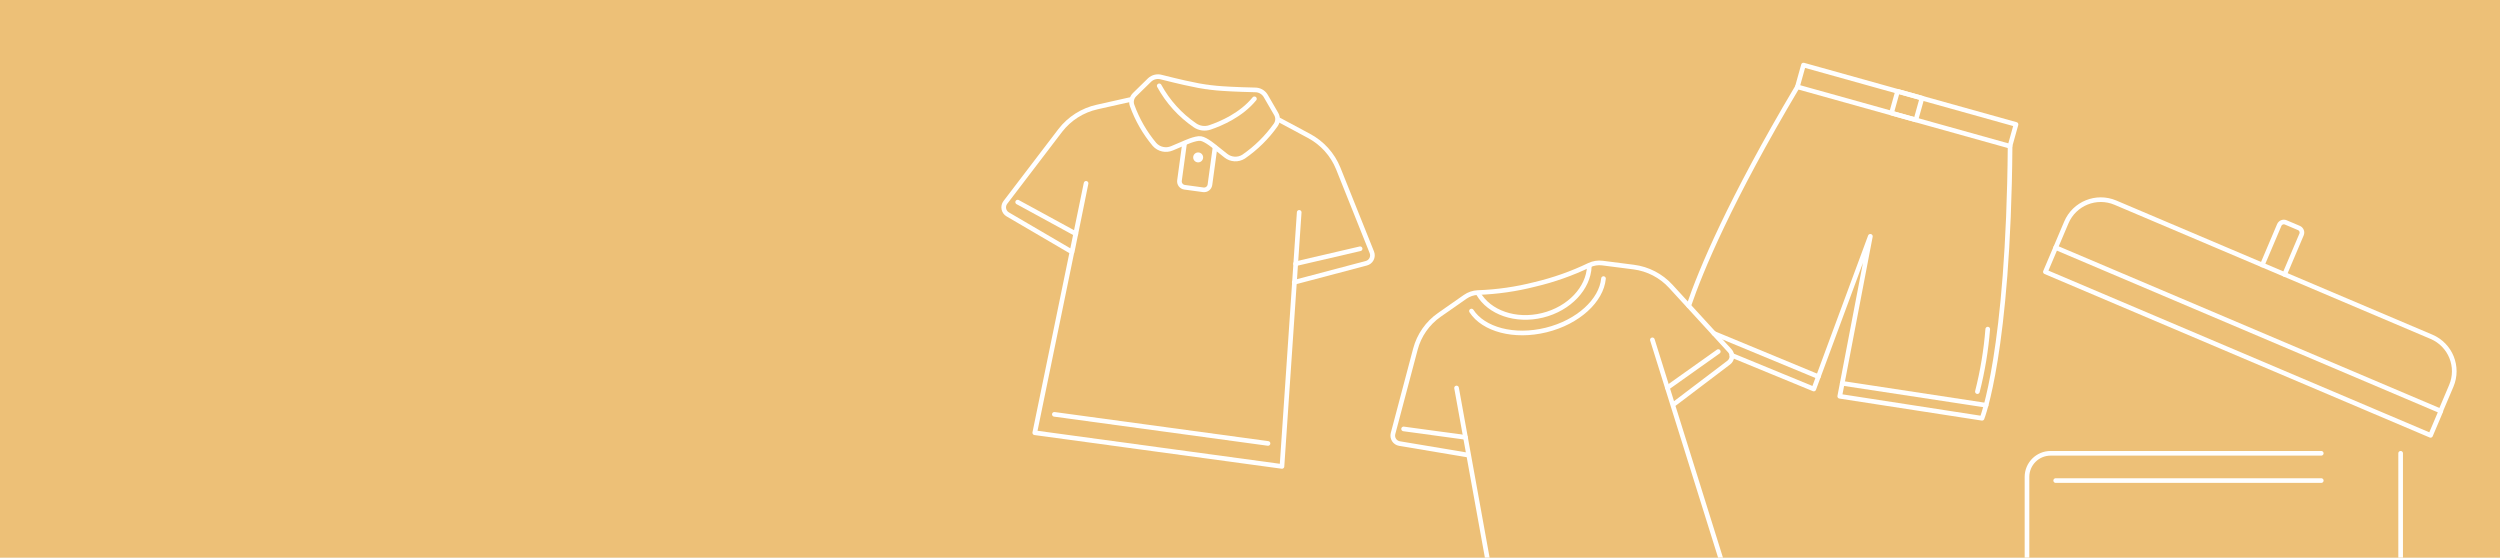
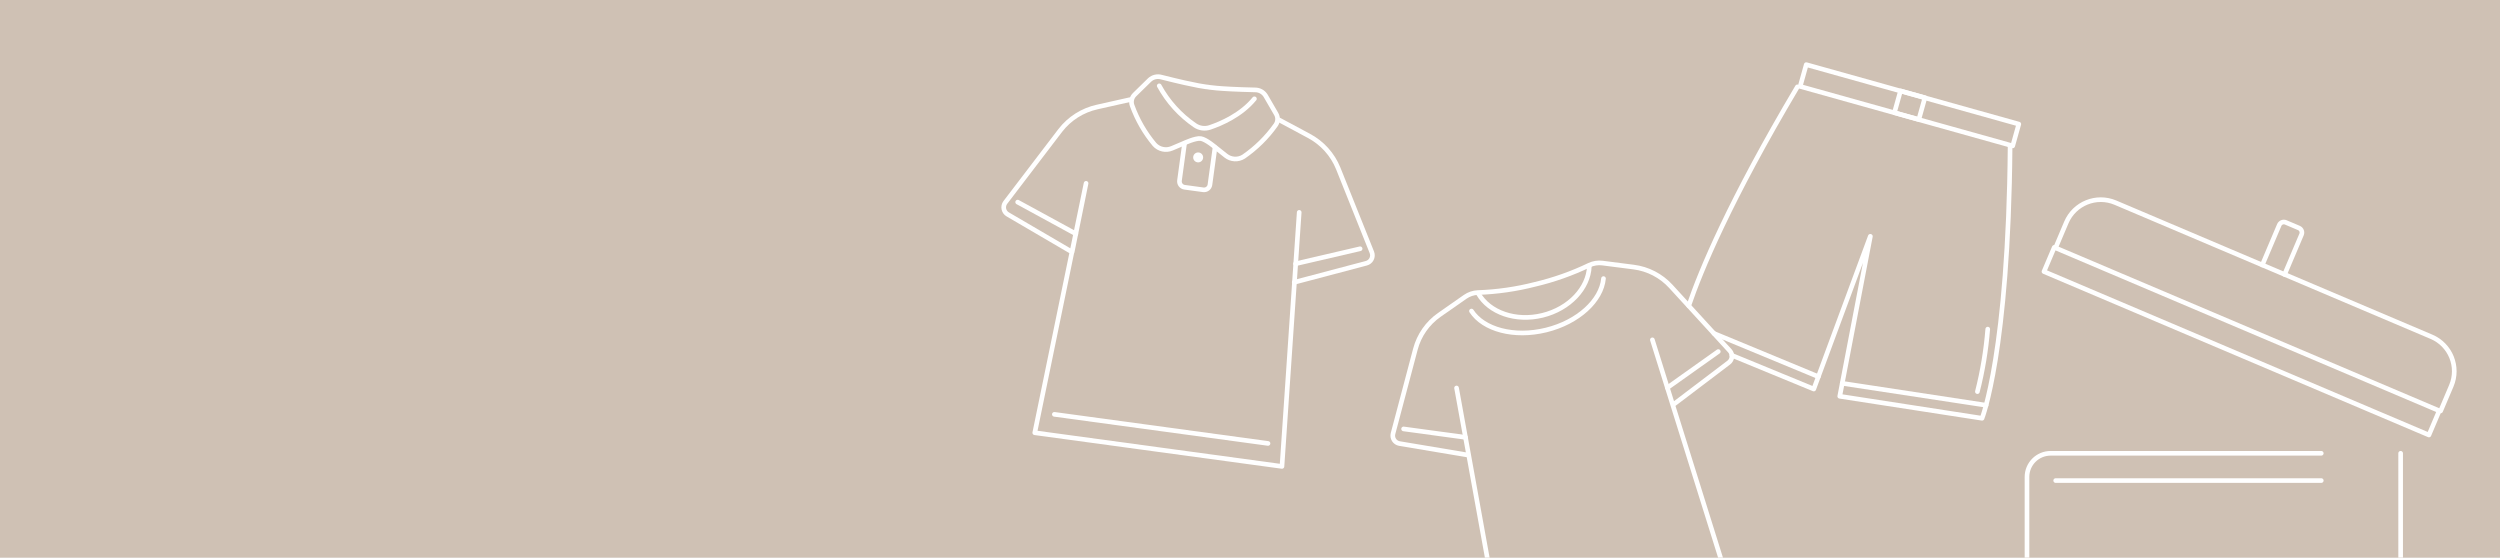
<svg xmlns="http://www.w3.org/2000/svg" width="538" height="120" viewBox="0 0 538 120">
  <defs>
-     <clipPath id="clip-path">
-       <rect id="사각형_522" data-name="사각형 522" width="393" height="120" transform="translate(144)" fill="#fff" stroke="#707070" stroke-width="1" />
+     <clipPath id="krav2yinva">
+       <path data-name="사각형 522" transform="translate(144)" style="stroke:#707070;fill:#fff" d="M0 0h393v120H0z" />
    </clipPath>
  </defs>
-   <g id="bg_disposal" transform="translate(2484 -2543)">
-     <g id="그룹_701" data-name="그룹 701" transform="translate(-2484 2543)">
-       <rect id="사각형_359" data-name="사각형 359" width="538" height="120" fill="#edc077" />
-     </g>
-     <g id="마스크_그룹_112" data-name="마스크 그룹 112" transform="translate(-2484 2543)" clip-path="url(#clip-path)">
-       <g id="그룹_1285" data-name="그룹 1285" transform="translate(-3267.778 1105.652)">
-         <g id="그룹_1280" data-name="그룹 1280">
-           <line id="선_558" data-name="선 558" x2="13.317" y2="1.814" transform="translate(3569.832 -1013.348)" fill="none" stroke="#fff" stroke-linecap="round" stroke-miterlimit="10" stroke-width="1" />
-           <path id="패스_373" data-name="패스 373" d="M3623.37-1032.519l16.7,53.376-24.442,6.01-24.442,6.01-9.957-55.034,2.616,14.458-14.909-2.5a1.733,1.733,0,0,1-1.378-2.151l4.817-18.174a13.073,13.073,0,0,1,5.148-7.365l5.556-3.881a5.134,5.134,0,0,1,2.725-.924,57.341,57.341,0,0,0,12.286-1.765,57.343,57.343,0,0,0,11.7-4.134,5.138,5.138,0,0,1,2.842-.445l6.722.863a13.069,13.069,0,0,1,7.977,4.138l12.7,13.867a1.733,1.733,0,0,1-.224,2.546l-12.047,9.132" fill="none" stroke="#fff" stroke-linecap="round" stroke-linejoin="round" stroke-width="1" />
-           <path id="패스_374" data-name="패스 374" d="M3612.85-1045.7c-.448,4.714-5.439,9.368-12.345,11.066s-13.485-.112-16.068-4.08" fill="none" stroke="#fff" stroke-linecap="round" stroke-miterlimit="10" stroke-width="1" />
-           <path id="패스_375" data-name="패스 375" d="M3609.8-1048.3c-.2,4.654-4.269,9.08-10.068,10.506s-11.453-.611-13.792-4.639" fill="none" stroke="#fff" stroke-linecap="round" stroke-miterlimit="10" stroke-width="1" />
-           <line id="선_559" data-name="선 559" x1="10.957" y2="7.782" transform="translate(3626.593 -1029.998)" fill="none" stroke="#fff" stroke-linecap="round" stroke-miterlimit="10" stroke-width="1" />
-           <line id="선_560" data-name="선 560" y1="10.388" x2="42.249" transform="translate(3593.457 -982.576)" fill="none" stroke="#fff" stroke-linecap="round" stroke-linejoin="round" stroke-width="1" />
+   <g data-name="그룹 701">
+     <path data-name="사각형 359" style="fill:#cfc1b4" d="M0 0h538v120H0z" />
+   </g>
+   <g data-name="마스크 그룹 112" style="clip-path:url(#krav2yinva)">
+     <g data-name="그룹 1285">
+       <g data-name="그룹 1280">
+         <path data-name="선 558" transform="translate(302.054 92.304)" style="stroke-miterlimit:10;fill:none;stroke:#fff;stroke-linecap:round" d="m0 0 13.317 1.814" />
+         <path data-name="패스 373" d="m3623.37-1032.519 16.7 53.376-24.442 6.01-24.442 6.01-9.957-55.034 2.616 14.458-14.909-2.5a1.733 1.733 0 0 1-1.378-2.151l4.817-18.174a13.073 13.073 0 0 1 5.148-7.365l5.556-3.881a5.134 5.134 0 0 1 2.725-.924 57.341 57.341 0 0 0 12.286-1.765 57.343 57.343 0 0 0 11.7-4.134 5.138 5.138 0 0 1 2.842-.445l6.722.863a13.069 13.069 0 0 1 7.977 4.138l12.7 13.867a1.733 1.733 0 0 1-.224 2.546l-12.047 9.132" style="stroke-linejoin:round;fill:none;stroke:#fff;stroke-linecap:round" transform="translate(-3267.778 1105.652)" />
+         <path data-name="패스 374" d="M3612.85-1045.7c-.448 4.714-5.439 9.368-12.345 11.066s-13.485-.112-16.068-4.08" style="stroke-miterlimit:10;fill:none;stroke:#fff;stroke-linecap:round" transform="translate(-3267.778 1105.652)" />
+         <path data-name="패스 375" d="M3609.8-1048.3c-.2 4.654-4.269 9.08-10.068 10.506s-11.453-.611-13.792-4.639" style="stroke-miterlimit:10;fill:none;stroke:#fff;stroke-linecap:round" transform="translate(-3267.778 1105.652)" />
+         <path data-name="선 559" transform="translate(358.815 75.654)" style="stroke-miterlimit:10;fill:none;stroke:#fff;stroke-linecap:round" d="M10.957 0 0 7.782" />
+         <path data-name="선 560" transform="translate(325.679 123.076)" style="stroke-linejoin:round;fill:none;stroke:#fff;stroke-linecap:round" d="M0 10.388 42.249 0" />
+       </g>
+       <g data-name="그룹 1282" transform="translate(-3267.778 1105.652)">
+         <g data-name="그룹 1281">
+           <path data-name="선 561" transform="translate(3486.779 -1062.157)" style="stroke-miterlimit:10;fill:none;stroke:#fff;stroke-linecap:round" d="m0 0 12.524 6.827" />
+           <path data-name="패스 376" d="m3543.1-1079.819 6.342 3.4a13.79 13.79 0 0 1 6.321 7l7.243 18.086a1.751 1.751 0 0 1-1.206 2.333l-15.5 4.1" style="stroke-linejoin:round;fill:none;stroke:#fff;stroke-linecap:round" />
+           <path data-name="패스 377" d="m3547.367-1059.951-3.709 54.671-26.6-3.622-26.6-3.623 11.042-53.675-3 14.791-13.838-8.094a1.751 1.751 0 0 1-.537-2.579l11.816-15.491a13.8 13.8 0 0 1 7.963-5.054l7.02-1.575" style="stroke-linejoin:round;fill:none;stroke:#fff;stroke-linecap:round" />
+           <path data-name="선 562" transform="translate(3546.582 -1052.12)" style="stroke-miterlimit:10;fill:none;stroke:#fff;stroke-linecap:round" d="M13.893 0 0 3.229" />
+           <path data-name="선 563" transform="translate(3494.675 -1016.486)" style="stroke-linejoin:round;fill:none;stroke:#fff;stroke-linecap:round" d="m0 0 45.979 6.262" />
        </g>
-         <g id="그룹_1282" data-name="그룹 1282">
-           <g id="그룹_1281" data-name="그룹 1281">
-             <line id="선_561" data-name="선 561" x2="12.524" y2="6.827" transform="translate(3486.779 -1062.157)" fill="none" stroke="#fff" stroke-linecap="round" stroke-miterlimit="10" stroke-width="1" />
-             <path id="패스_376" data-name="패스 376" d="M3543.1-1079.819l6.342,3.4a13.79,13.79,0,0,1,6.321,7l7.243,18.086A1.751,1.751,0,0,1,3561.8-1049l-15.5,4.1" fill="none" stroke="#fff" stroke-linecap="round" stroke-linejoin="round" stroke-width="1" />
-             <path id="패스_377" data-name="패스 377" d="M3547.367-1059.951l-3.709,54.671-26.6-3.622-26.6-3.623L3501.5-1066.2l-3,14.791-13.838-8.094a1.751,1.751,0,0,1-.537-2.579l11.816-15.491a13.8,13.8,0,0,1,7.963-5.054l7.02-1.575" fill="none" stroke="#fff" stroke-linecap="round" stroke-linejoin="round" stroke-width="1" />
-             <line id="선_562" data-name="선 562" x1="13.893" y2="3.229" transform="translate(3546.582 -1052.12)" fill="none" stroke="#fff" stroke-linecap="round" stroke-miterlimit="10" stroke-width="1" />
-             <line id="선_563" data-name="선 563" x2="45.979" y2="6.262" transform="translate(3494.675 -1016.486)" fill="none" stroke="#fff" stroke-linecap="round" stroke-linejoin="round" stroke-width="1" />
-           </g>
-           <path id="패스_378" data-name="패스 378" d="M3542.415-1081.124l-2.28-3.935a2.643,2.643,0,0,0-2.282-1.247c-8.311-.187-10.169-.617-10.169-.617s-1.906-.082-9.964-2.125a2.642,2.642,0,0,0-2.532.591l-3.25,3.182a2.193,2.193,0,0,0-.522,2.342,27.765,27.765,0,0,0,4.816,8.372,3.293,3.293,0,0,0,3.745.829l2.563-1.087s2.494-1.174,3.634-1.018,3.229,1.953,3.229,1.953l2.179,1.733a3.294,3.294,0,0,0,3.831.2,27.811,27.811,0,0,0,6.879-6.78A2.194,2.194,0,0,0,3542.415-1081.124Z" fill="none" stroke="#fff" stroke-linecap="round" stroke-linejoin="round" stroke-width="1" />
-           <path id="패스_379" data-name="패스 379" d="M3517.245-1087.182a24.511,24.511,0,0,0,7.687,8.5,3.638,3.638,0,0,0,3.243.44c2.4-.815,6.727-2.676,9.555-6.148" fill="none" stroke="#fff" stroke-linecap="round" stroke-linejoin="round" stroke-width="1" />
-           <path id="패스_380" data-name="패스 380" d="M3529.249-1073.905l-1.09,8.005a1.277,1.277,0,0,1-1.438,1.093l-4.025-.548a1.276,1.276,0,0,1-1.092-1.438l1.09-8.005" fill="none" stroke="#fff" stroke-linecap="round" stroke-linejoin="round" stroke-width="1" />
-           <circle id="타원_89" data-name="타원 89" cx="1.071" cy="1.071" r="1.071" transform="translate(3524.55 -1072.848)" fill="#fff" />
-         </g>
-         <g id="그룹_1283" data-name="그룹 1283">
-           <rect id="사각형_519" data-name="사각형 519" width="47.498" height="4.867" transform="matrix(0.963, 0.269, -0.269, 0.963, 3655.884, -1091.652)" fill="none" stroke="#fff" stroke-linecap="round" stroke-linejoin="round" stroke-width="1" />
-           <path id="패스_381" data-name="패스 381" d="M3631.193-1039.845c2.585-7.575,8.808-22.574,23.384-47.119" fill="none" stroke="#fff" stroke-linecap="round" stroke-linejoin="round" stroke-width="1" />
-           <path id="패스_382" data-name="패스 382" d="M3700.35-1074.2c-.348,44.367-6.034,58.56-6.034,58.56l-30.625-4.734,6.594-34.417-.02-.005-12.162,32.864-17.62-7.25" fill="none" stroke="#fff" stroke-linecap="round" stroke-linejoin="round" stroke-width="1" />
-           <line id="선_564" data-name="선 564" x2="30.956" y2="4.714" transform="translate(3664.225 -1023.162)" fill="none" stroke="#fff" stroke-linecap="round" stroke-linejoin="round" stroke-width="1" />
-           <line id="선_565" data-name="선 565" x1="22.467" y1="9.304" transform="translate(3636.617 -1033.9)" fill="none" stroke="#fff" stroke-linecap="round" stroke-linejoin="round" stroke-width="1" />
-           <path id="패스_383" data-name="패스 383" d="M3695.541-1034.824a80.1,80.1,0,0,1-2.228,13.45" fill="none" stroke="#fff" stroke-linecap="round" stroke-linejoin="round" stroke-width="1" />
-           <rect id="사각형_520" data-name="사각형 520" width="5.453" height="4.867" transform="matrix(0.963, 0.269, -0.269, 0.963, 3676.134, -1086.007)" fill="none" stroke="#fff" stroke-linecap="round" stroke-linejoin="round" stroke-width="1" />
-         </g>
-         <g id="그룹_1284" data-name="그룹 1284">
-           <rect id="사각형_521" data-name="사각형 521" width="89.996" height="5.667" transform="matrix(0.921, 0.391, -0.391, 0.921, 3710.162, -1052.372)" fill="none" stroke="#fff" stroke-linecap="round" stroke-linejoin="round" stroke-width="1" />
-           <path id="패스_384" data-name="패스 384" d="M3710.162-1052.372l2.289-5.4a8.056,8.056,0,0,1,10.563-4.269l68.013,28.863a8.056,8.056,0,0,1,4.269,10.563l-2.29,5.395" fill="none" stroke="#fff" stroke-linecap="round" stroke-linejoin="round" stroke-width="1" />
-           <path id="패스_385" data-name="패스 385" d="M3754.621-1048.623l3.649-8.6a1.072,1.072,0,0,1,1.406-.568l2.825,1.2a1.072,1.072,0,0,1,.569,1.406l-3.65,8.6" fill="none" stroke="#fff" stroke-linecap="round" stroke-linejoin="round" stroke-width="1" />
-         </g>
-         <path id="패스_386" data-name="패스 386" d="M3703.987-978.259v-24.759a5.085,5.085,0,0,1,5.085-5.085h58.242" fill="none" stroke="#fff" stroke-linecap="round" stroke-linejoin="round" stroke-width="1" />
-         <line id="선_566" data-name="선 566" y2="29.844" transform="translate(3784.396 -1008.103)" fill="none" stroke="#fff" stroke-linecap="round" stroke-linejoin="round" stroke-width="1" />
-         <line id="선_567" data-name="선 567" x2="57.153" transform="translate(3710.162 -1002.234)" fill="none" stroke="#fff" stroke-linecap="round" stroke-linejoin="round" stroke-width="1" />
+         <path data-name="패스 378" d="m3542.415-1081.124-2.28-3.935a2.643 2.643 0 0 0-2.282-1.247c-8.311-.187-10.169-.617-10.169-.617s-1.906-.082-9.964-2.125a2.642 2.642 0 0 0-2.532.591l-3.25 3.182a2.193 2.193 0 0 0-.522 2.342 27.765 27.765 0 0 0 4.816 8.372 3.293 3.293 0 0 0 3.745.829l2.563-1.087s2.494-1.174 3.634-1.018 3.229 1.953 3.229 1.953l2.179 1.733a3.294 3.294 0 0 0 3.831.2 27.811 27.811 0 0 0 6.879-6.78 2.194 2.194 0 0 0 .123-2.393z" style="stroke-linejoin:round;fill:none;stroke:#fff;stroke-linecap:round" />
+         <path data-name="패스 379" d="M3517.245-1087.182a24.511 24.511 0 0 0 7.687 8.5 3.638 3.638 0 0 0 3.243.44c2.4-.815 6.727-2.676 9.555-6.148" style="stroke-linejoin:round;fill:none;stroke:#fff;stroke-linecap:round" />
+         <path data-name="패스 380" d="m3529.249-1073.905-1.09 8.005a1.277 1.277 0 0 1-1.438 1.093l-4.025-.548a1.276 1.276 0 0 1-1.092-1.438l1.09-8.005" style="stroke-linejoin:round;fill:none;stroke:#fff;stroke-linecap:round" />
+         <circle data-name="타원 89" cx="1.071" cy="1.071" r="1.071" transform="translate(3524.55 -1072.848)" style="fill:#fff" />
      </g>
+       <g data-name="그룹 1283">
+         <path data-name="사각형 519" transform="rotate(15.63 143.685 1423.01)" style="stroke-linejoin:round;fill:none;stroke:#fff;stroke-linecap:round" d="M0 0h47.498v4.867H0z" />
+         <path data-name="패스 381" d="M3631.193-1039.845c2.585-7.575 8.808-22.574 23.384-47.119" style="stroke-linejoin:round;fill:none;stroke:#fff;stroke-linecap:round" transform="translate(-3267.778 1105.652)" />
+         <path data-name="패스 382" d="M3700.35-1074.2c-.348 44.367-6.034 58.56-6.034 58.56l-30.625-4.734 6.594-34.417-.02-.005-12.162 32.864-17.62-7.25" style="stroke-linejoin:round;fill:none;stroke:#fff;stroke-linecap:round" transform="translate(-3267.778 1105.652)" />
+         <path data-name="선 564" transform="translate(396.447 82.49)" style="stroke-linejoin:round;fill:none;stroke:#fff;stroke-linecap:round" d="m0 0 30.956 4.714" />
+         <path data-name="선 565" transform="translate(368.839 71.752)" style="stroke-linejoin:round;fill:none;stroke:#fff;stroke-linecap:round" d="M22.467 9.304 0 0" />
+         <path data-name="패스 383" d="M3695.541-1034.824a80.1 80.1 0 0 1-2.228 13.45" style="stroke-linejoin:round;fill:none;stroke:#fff;stroke-linecap:round" transform="translate(-3267.778 1105.652)" />
+         <path data-name="사각형 520" transform="rotate(15.63 133.252 1499.724)" style="stroke-linejoin:round;fill:none;stroke:#fff;stroke-linecap:round" d="M0 0h5.453v4.867H0z" />
+       </g>
+       <g data-name="그룹 1284">
+         <path data-name="사각형 521" transform="rotate(23 90.22 1113.059)" style="stroke-linejoin:round;fill:none;stroke:#fff;stroke-linecap:round" d="M0 0h89.996v5.667H0z" />
+         <path data-name="패스 384" d="m3710.162-1052.372 2.289-5.4a8.056 8.056 0 0 1 10.563-4.269l68.013 28.863a8.056 8.056 0 0 1 4.269 10.563l-2.29 5.395" style="stroke-linejoin:round;fill:none;stroke:#fff;stroke-linecap:round" transform="translate(-3267.778 1105.652)" />
+         <path data-name="패스 385" d="m3754.621-1048.623 3.649-8.6a1.072 1.072 0 0 1 1.406-.568l2.825 1.2a1.072 1.072 0 0 1 .569 1.406l-3.65 8.6" style="stroke-linejoin:round;fill:none;stroke:#fff;stroke-linecap:round" transform="translate(-3267.778 1105.652)" />
+       </g>
+       <path data-name="패스 386" d="M3703.987-978.259v-24.759a5.085 5.085 0 0 1 5.085-5.085h58.242" style="stroke-linejoin:round;fill:none;stroke:#fff;stroke-linecap:round" transform="translate(-3267.778 1105.652)" />
+       <path data-name="선 566" transform="translate(516.618 97.549)" style="stroke-linejoin:round;fill:none;stroke:#fff;stroke-linecap:round" d="M0 0v29.844" />
+       <path data-name="선 567" transform="translate(442.384 103.418)" style="stroke-linejoin:round;fill:none;stroke:#fff;stroke-linecap:round" d="M0 0h57.153" />
    </g>
  </g>
</svg>
